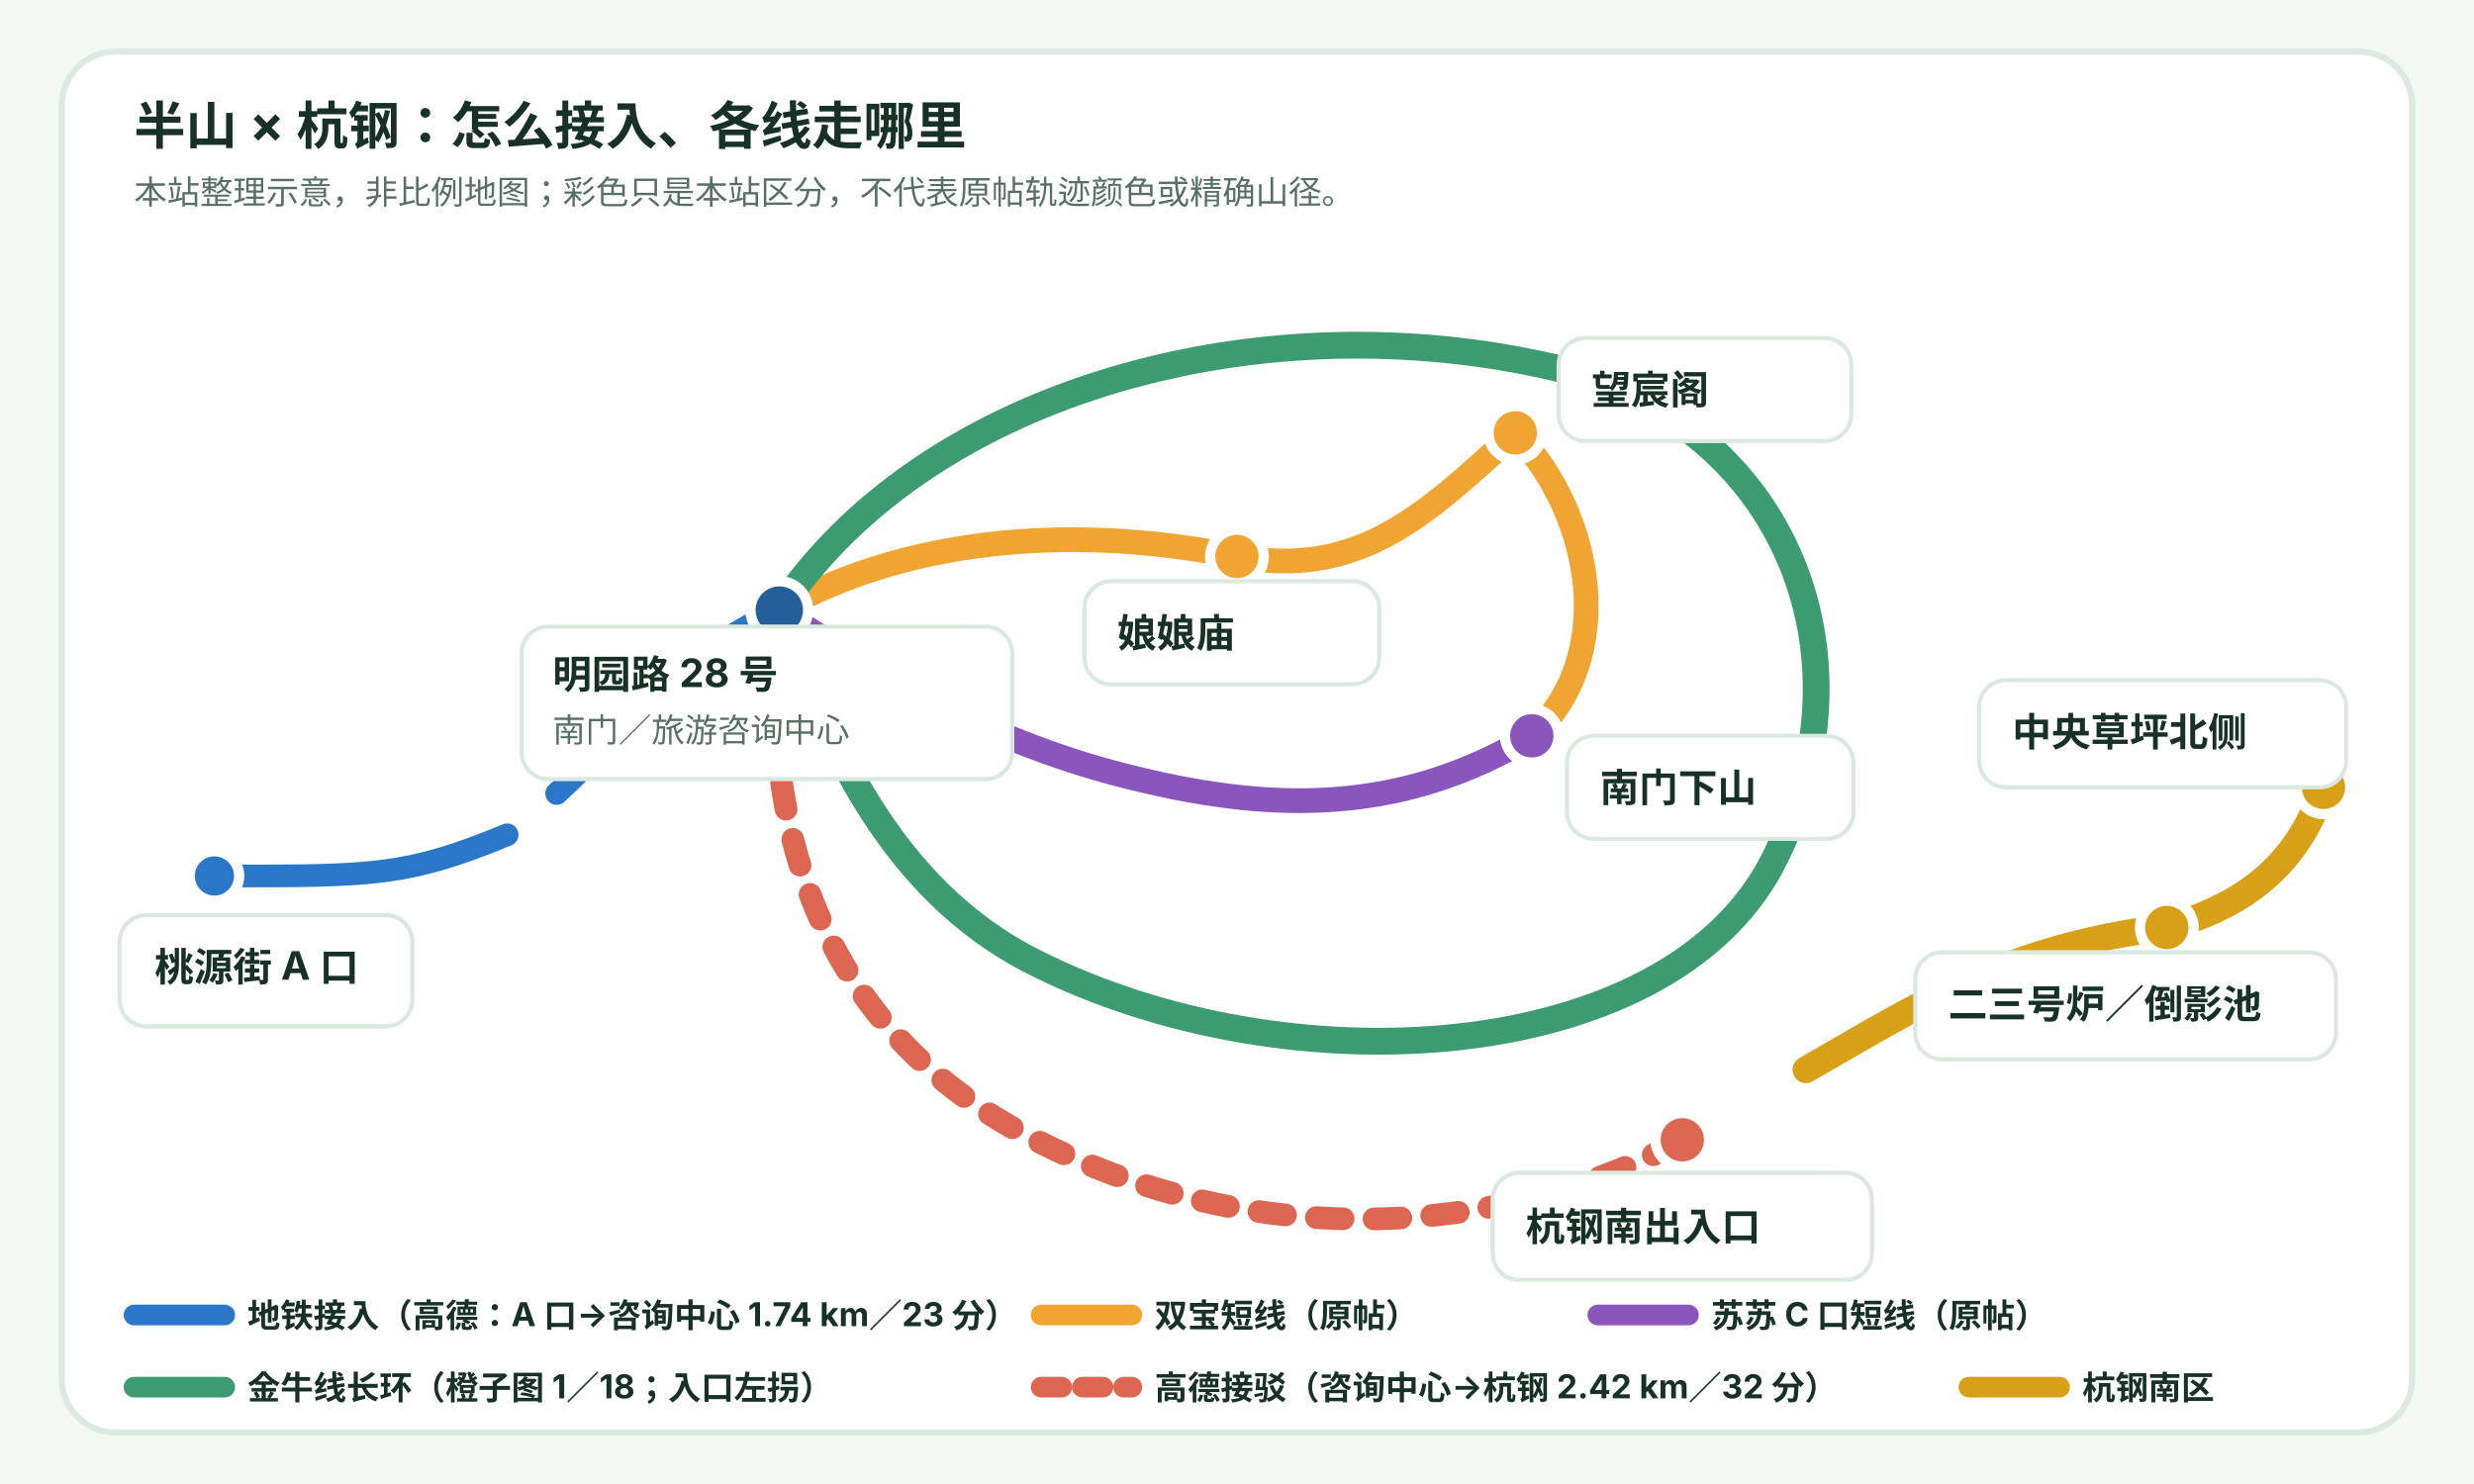
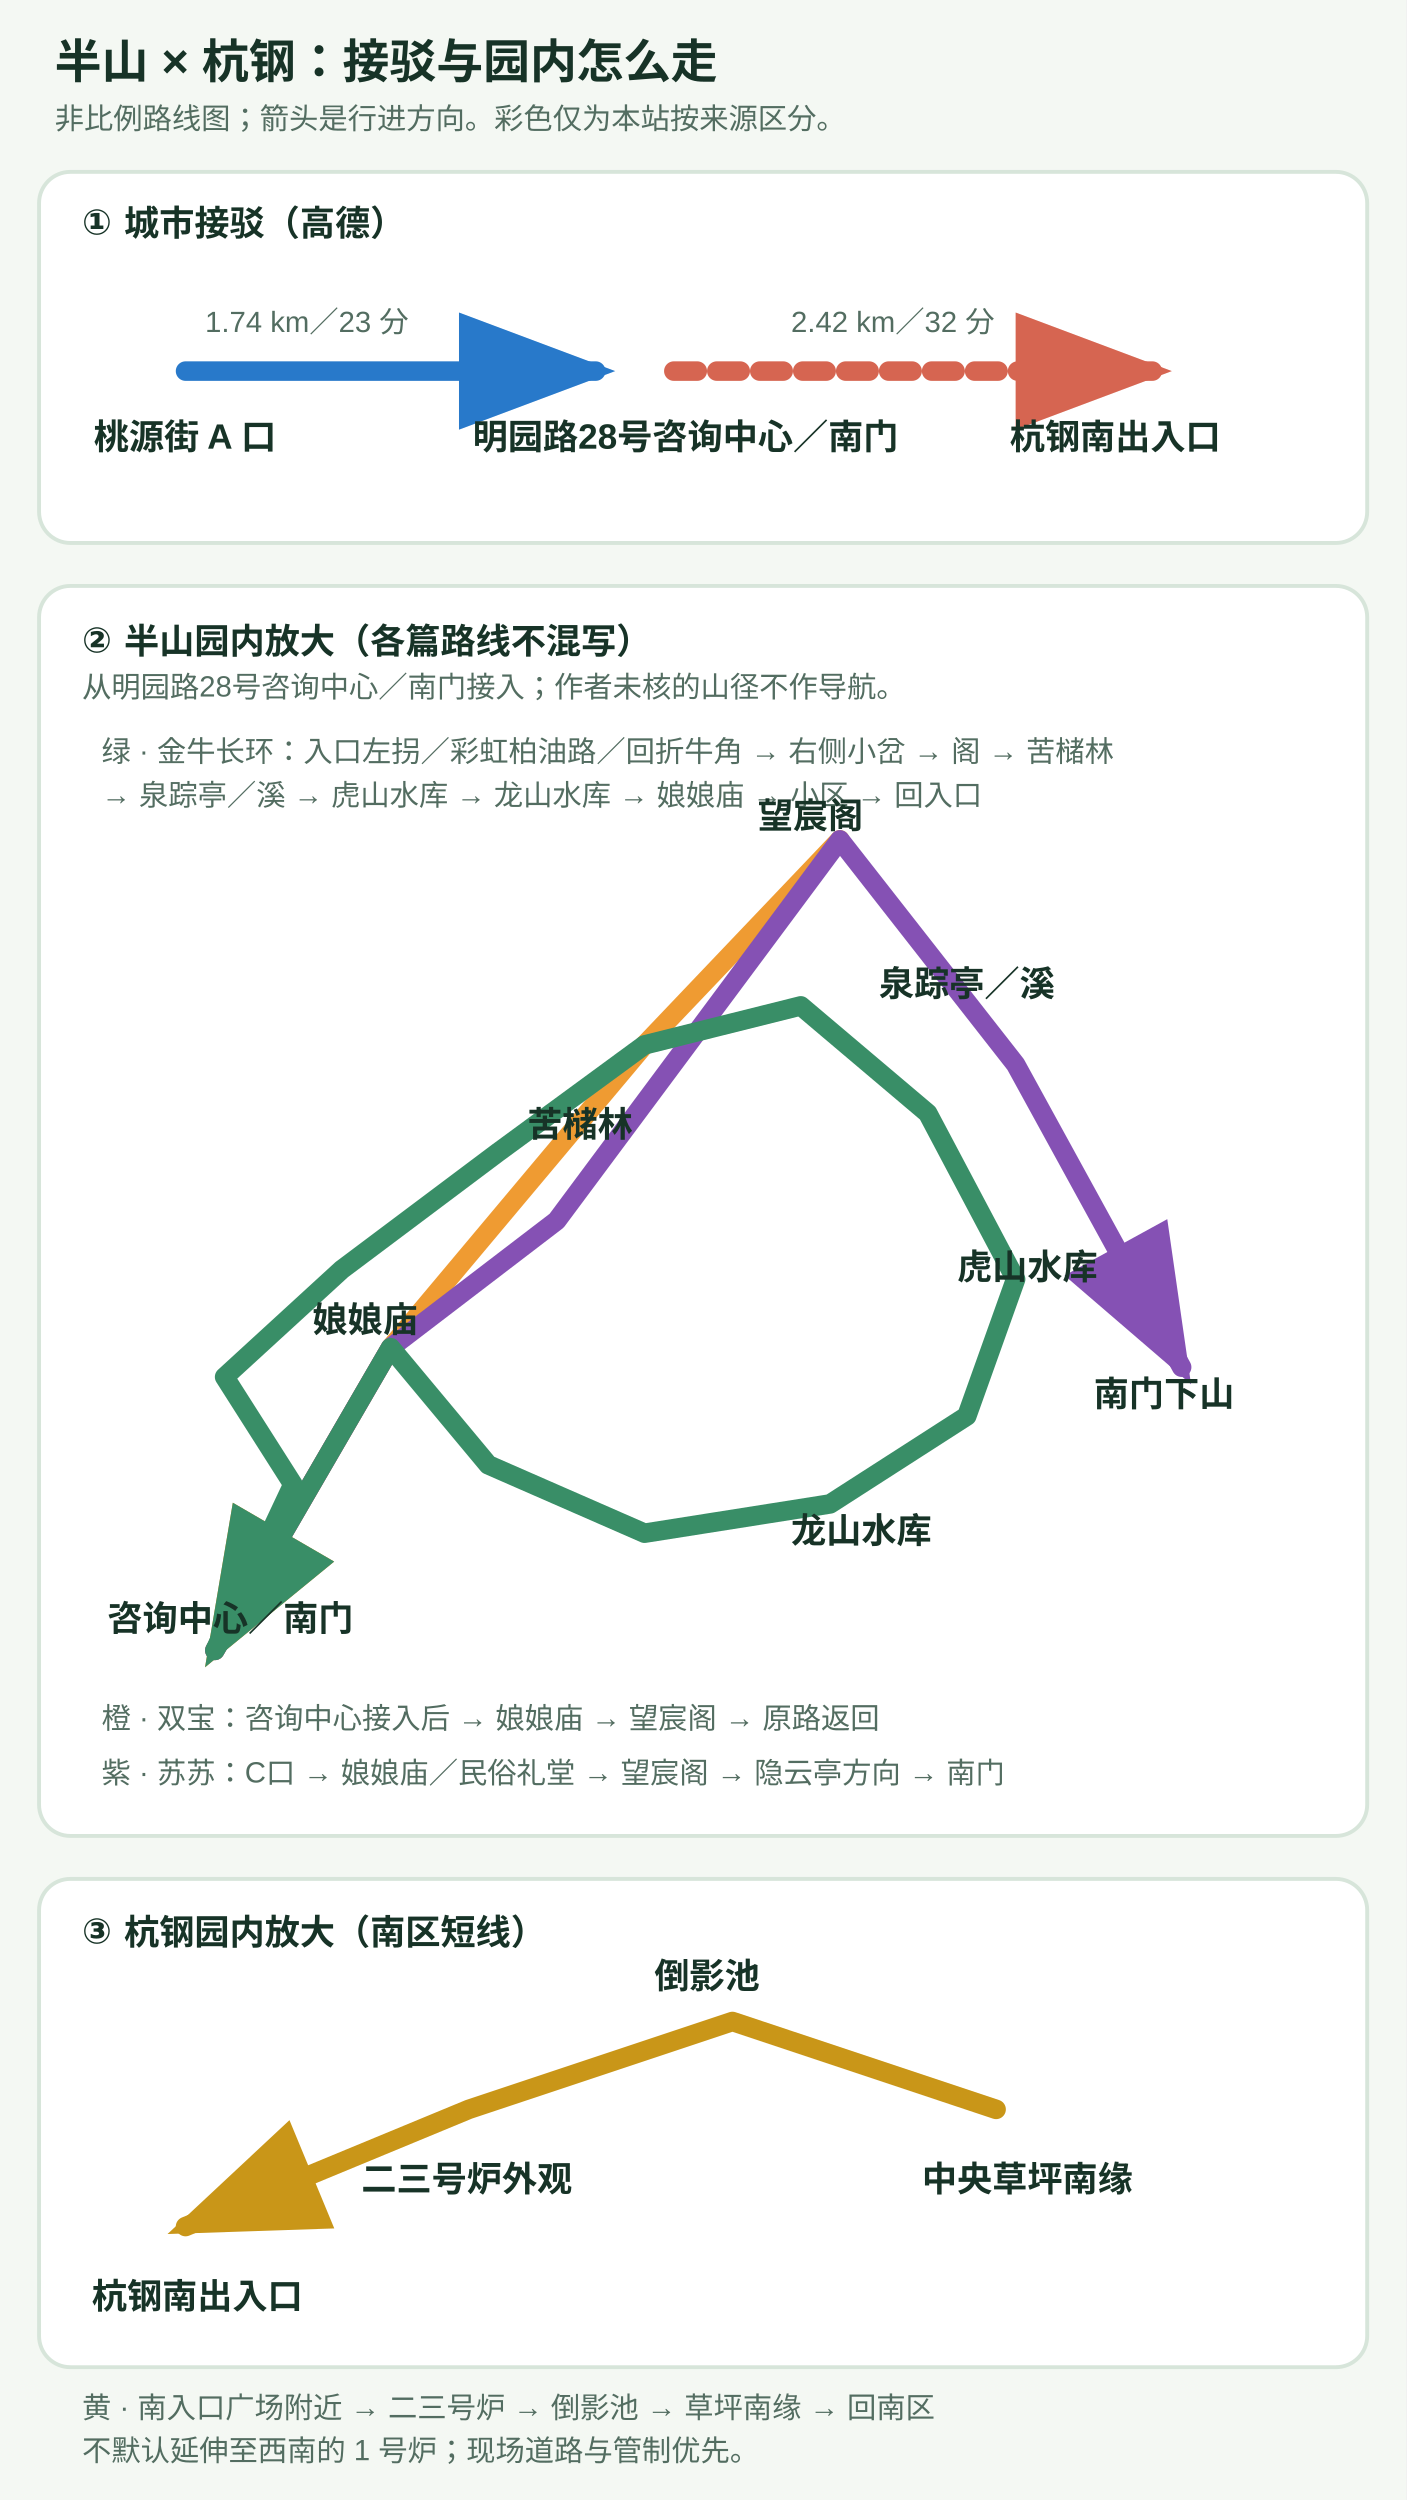
- <svg xmlns="http://www.w3.org/2000/svg" viewBox="0 0 1200 720" role="img" aria-labelledby="title desc">
-   <style>text{font-family:-apple-system,BlinkMacSystemFont,'PingFang SC','Microsoft YaHei',sans-serif;fill:#183126}.t{font-size:25px;font-weight:700}.n{font-size:19px;font-weight:650}.s{font-size:16px;fill:#587064}.m{font-size:15px;fill:#456257}.pill{fill:#fff;stroke:#dbe8df;stroke-width:2}.dot{stroke:#fff;stroke-width:5}.line{fill:none;stroke-linecap:round;stroke-linejoin:round}.legend{font-size:16px;font-weight:650}</style>
-   <rect width="1200" height="720" fill="#f4f8f2" />
-   <rect x="30" y="25" width="1140" height="670" rx="26" fill="#fff" stroke="#dce9df" stroke-width="3" />
-   <text x="65" y="70" class="t">半山 × 杭钢：怎么接入、各线走哪里</text>
-   <text x="65" y="99" class="s">本站整理示意，非比例地图；彩色只是本站区分，不代表原帖轨迹颜色或精确山径。</text>
-   <path class="line" d="M113 425 C180 425 198 425 246 405" stroke="#2a77c9" stroke-width="11" />
-   <path class="line" d="M270 385 C308 350 330 318 378 296" stroke="#2a77c9" stroke-width="11" />
-   <path class="line" d="M378 296 C436 263 515 253 600 270" stroke="#f0a431" stroke-width="12" />
-   <path class="line" d="M600 270 C660 281 692 249 735 210" stroke="#f0a431" stroke-width="12" />
-   <path class="line" d="M735 210 C774 251 784 320 743 357" stroke="#f0a431" stroke-width="12" />
-   <path class="line" d="M378 296 C425 327 480 361 552 378 C618 394 680 395 743 357" stroke="#8a55bd" stroke-width="12" />
-   <path class="line" d="M378 296 C447 192 605 146 748 177 C864 201 913 317 859 420 C807 517 625 529 502 467 C430 431 400 356 378 296" stroke="#3d9b71" stroke-width="13" />
-   <path class="line" d="M378 296 C368 391 392 496 500 552 C620 614 742 594 816 553" stroke="#dc6652" stroke-width="11" stroke-dasharray="13 15" />
-   <path class="line" d="M876 519 C930 488 974 459 1051 450" stroke="#d8a017" stroke-width="13" />
-   <path class="line" d="M1051 450 C1094 438 1116 415 1127 382" stroke="#d8a017" stroke-width="13" />
-   <g>
-     <circle class="dot" cx="104" cy="425" r="12" fill="#2a77c9" />
-     <rect class="pill" x="58" y="444" width="142" height="54" rx="13" />
-     <text class="n" x="75" y="476">桃源街 A 口</text>
+ <svg xmlns="http://www.w3.org/2000/svg" viewBox="0 0 720 1280">
+   <defs>
+     <style>text{font-family:Arial,'PingFang SC';fill:#173327}.h{font-size:24px;font-weight:bold}.n{font-size:18px;font-weight:bold}.s{font-size:15px;fill:#536d61}.p{fill:#fff;stroke:#d7e5da;stroke-width:2}.r{fill:none;stroke-width:10;stroke-linecap:round;stroke-linejoin:round}.d{stroke:#fff;stroke-width:4}</style>
+     <marker id="a" markerWidth="8" markerHeight="8" refX="7" refY="3" orient="auto">
+       <path d="M0 0v6l8-3z" fill="context-stroke" />
+     </marker>
+   </defs>
+   <rect width="720" height="1280" fill="#f4f8f3" />
+   <text x="28" y="40" class="h">半山 × 杭钢：接驳与园内怎么走</text>
+   <text x="28" y="66" class="s">非比例路线图；箭头是行进方向。彩色仅为本站按来源区分。</text>
+   <rect x="20" y="88" width="680" height="190" rx="16" class="p" />
+   <text x="42" y="120" class="n">① 城市接驳（高德）</text>
+   <path d="M95 190H305" class="r" stroke="#2879ca" marker-end="url(#a)" />
+   <path d="M345 190H590" class="r" stroke="#d66551" stroke-dasharray="12 10" marker-end="url(#a)" />
+   <g class="n">
+     <text x="48" y="230">桃源街 A 口</text>
+     <text x="242" y="230">明园路28号咨询中心／南门</text>
+     <text x="517" y="230">杭钢南出入口</text>
  </g>
-   <g>
-     <circle class="dot" cx="378" cy="296" r="14" fill="#245f9b" />
-     <rect class="pill" x="253" y="304" width="238" height="74" rx="13" />
-     <text class="n" x="268" y="334">明园路 28 号</text>
-     <text class="s" x="268" y="360">南门／旅游咨询中心</text>
+   <text x="105" y="170" class="s">1.74 km／23 分</text>
+   <text x="405" y="170" class="s">2.42 km／32 分</text>
+   <rect x="20" y="300" width="680" height="640" rx="16" class="p" />
+   <text x="42" y="334" class="n">② 半山园内放大（各篇路线不混写）</text>
+   <text x="42" y="357" class="s">从明园路28号咨询中心／南门接入；作者未核的山径不作导航。</text>
+   <path d="M110 845L200 690 330 535 430 430 330 535 200 690 110 845" class="r" stroke="#ef9b32" marker-end="url(#a)" />
+   <text x="52" y="885" class="s">橙 · 双宝：咨询中心接入后 → 娘娘庙 → 望宸阁 → 原路返回</text>
+   <path d="M110 845L200 690 285 625 430 430 520 545 605 700" class="r" stroke="#8551b4" marker-end="url(#a)" />
+   <text x="52" y="913" class="s">紫 · 苏苏：C口 → 娘娘庙／民俗礼堂 → 望宸阁 → 隐云亭方向 → 南门</text>
+   <path d="M110 845L150 760 115 705 175 650 255 590 330 535 410 515 475 570 520 655 495 725 425 770 330 785 250 750 200 690 110 845" class="r" stroke="#398e67" marker-end="url(#a)" />
+   <text x="52" y="390" class="s">绿 · 金牛长环：入口左拐／彩虹柏油路／回折牛角 → 右侧小岔 → 阁 → 苦槠林</text>
+   <text x="52" y="412" class="s">→ 泉踪亭／溪 → 虎山水库 → 龙山水库 → 娘娘庙 → 小区 → 回入口</text>
+   <g class="n">
+     <text x="55" y="835">咨询中心／南门</text>
+     <text x="160" y="682">娘娘庙</text>
+     <text x="388" y="424">望宸阁</text>
+     <text x="270" y="582">苦槠林</text>
+     <text x="450" y="510">泉踪亭／溪</text>
+     <text x="490" y="655">虎山水库</text>
+     <text x="405" y="790">龙山水库</text>
+     <text x="560" y="720">南门下山</text>
  </g>
-   <g>
-     <circle class="dot" cx="600" cy="270" r="13" fill="#f0a431" />
-     <rect class="pill" x="526" y="282" width="143" height="50" rx="13" />
-     <text class="n" x="542" y="314">娘娘庙</text>
-   </g>
-   <g>
-     <circle class="dot" cx="735" cy="210" r="13" fill="#f0a431" />
-     <rect class="pill" x="756" y="164" width="142" height="50" rx="13" />
-     <text class="n" x="772" y="196">望宸阁</text>
-   </g>
-   <g>
-     <circle class="dot" cx="743" cy="357" r="13" fill="#8a55bd" />
-     <rect class="pill" x="760" y="357" width="139" height="50" rx="13" />
-     <text class="n" x="776" y="389">南门下山</text>
-   </g>
-   <g>
-     <circle class="dot" cx="816" cy="553" r="13" fill="#dc6652" />
-     <rect class="pill" x="724" y="569" width="184" height="52" rx="13" />
-     <text class="n" x="740" y="602">杭钢南出入口</text>
-   </g>
-   <g>
-     <circle class="dot" cx="1051" cy="450" r="13" fill="#d8a017" />
-     <rect class="pill" x="929" y="462" width="204" height="52" rx="13" />
-     <text class="n" x="945" y="494">二三号炉／倒影池</text>
-   </g>
-   <g>
-     <circle class="dot" cx="1127" cy="382" r="13" fill="#d8a017" />
-     <rect class="pill" x="960" y="330" width="178" height="52" rx="13" />
-     <text class="n" x="976" y="362">中央草坪北侧</text>
-   </g>
-   <g transform="translate(65 638)">
-     <line x1="0" x2="44" y1="0" y2="0" stroke="#2a77c9" stroke-width="10" class="line" />
-     <text class="legend" x="55" y="6">地铁接入（高德：A 口→咨询中心 1.74 km／23 分）</text>
-     <line x1="440" x2="484" y1="0" y2="0" stroke="#f0a431" stroke-width="10" class="line" />
-     <text class="legend" x="495" y="6">双宝短线（原帖）</text>
-     <line x1="710" x2="754" y1="0" y2="0" stroke="#8a55bd" stroke-width="10" class="line" />
-     <text class="legend" x="765" y="6">苏苏 C 口短线（原帖）</text>
-   </g>
-   <g transform="translate(65 673)">
-     <line x1="0" x2="44" y1="0" y2="0" stroke="#3d9b71" stroke-width="10" class="line" />
-     <text class="legend" x="55" y="6">金牛线长环（橙子图 1／18；入口左拐）</text>
-     <line x1="440" x2="484" y1="0" y2="0" stroke="#dc6652" stroke-width="10" stroke-dasharray="10 10" class="line" />
-     <text class="legend" x="495" y="6">高德接驳（咨询中心→杭钢 2.42 km／32 分）</text>
-     <line x1="890" x2="934" y1="0" y2="0" stroke="#d8a017" stroke-width="10" class="line" />
-     <text class="legend" x="945" y="6">杭钢南区</text>
-   </g>
+   <rect x="20" y="962" width="680" height="250" rx="16" class="p" />
+   <text x="42" y="995" class="n">③ 杭钢园内放大（南区短线）</text>
+   <path d="M95 1140L240 1080 375 1035 510 1080 375 1035 240 1080 95 1140" class="r" stroke="#c99618" marker-end="url(#a)" />
+   <text x="47" y="1182" class="n">杭钢南出入口</text>
+   <text x="185" y="1122" class="n">二三号炉外观</text>
+   <text x="335" y="1018" class="n">倒影池</text>
+   <text x="472" y="1122" class="n">中央草坪南缘</text>
+   <text x="42" y="1238" class="s">黄 · 南入口广场附近 → 二三号炉 → 倒影池 → 草坪南缘 → 回南区</text>
+   <text x="42" y="1260" class="s">不默认延伸至西南的 1 号炉；现场道路与管制优先。</text>
</svg>
